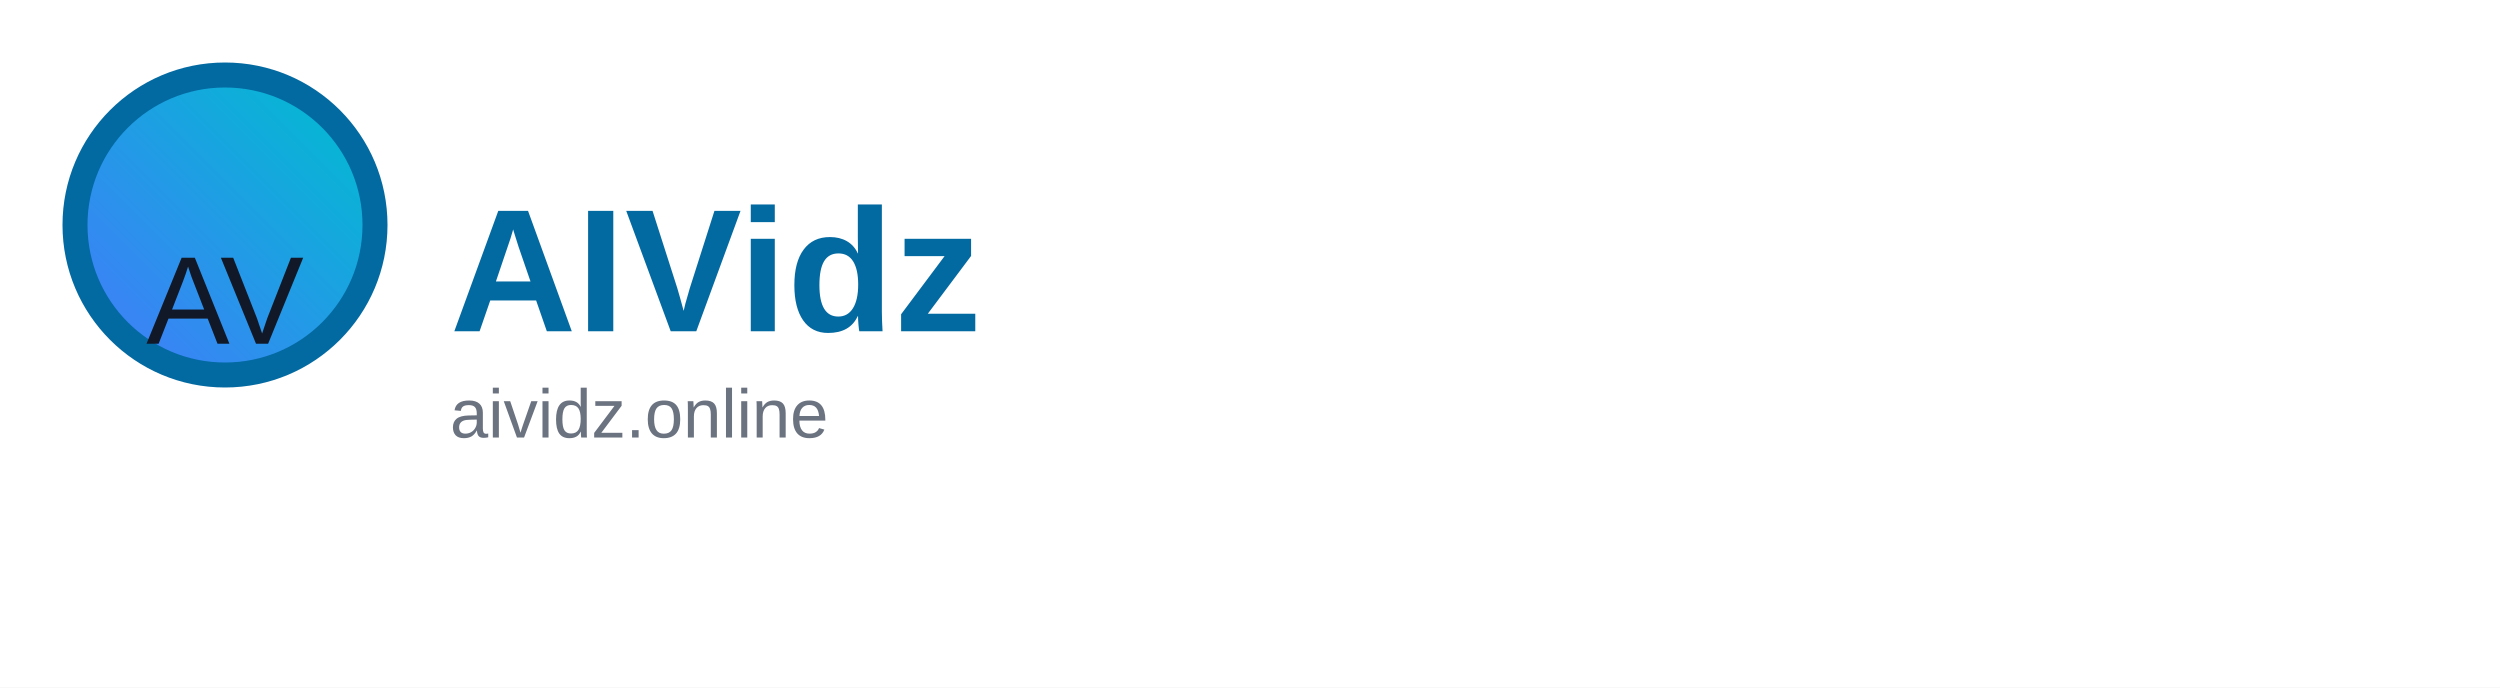
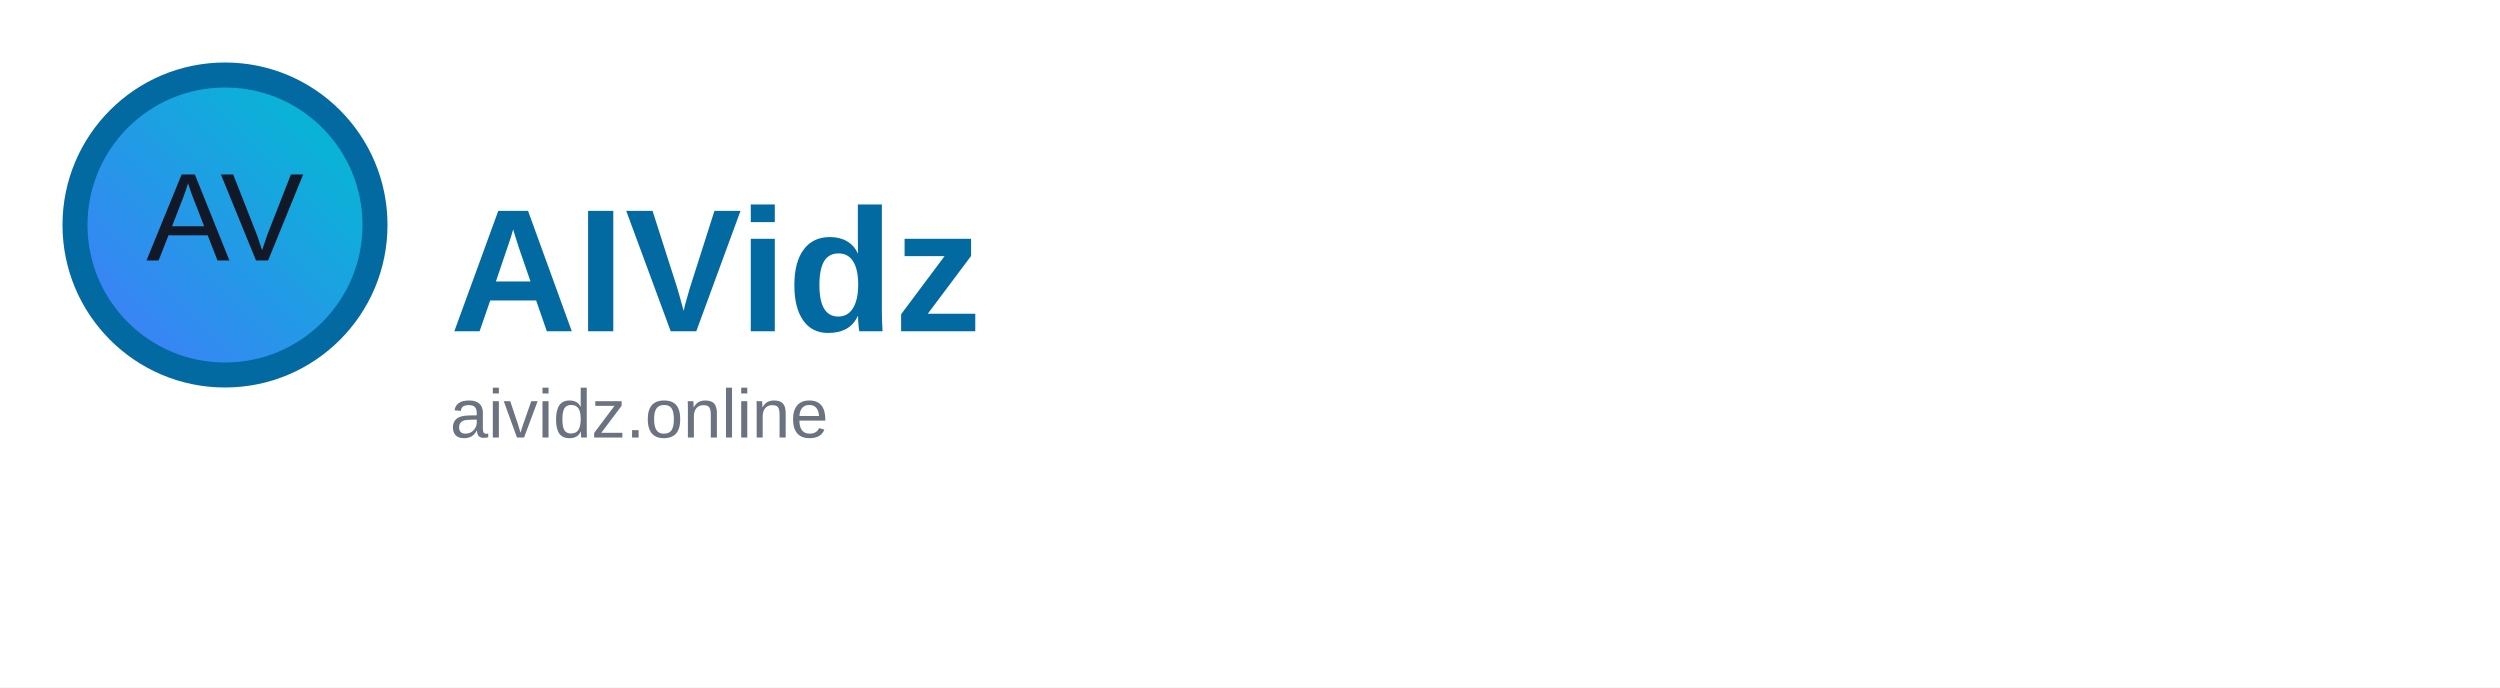
<svg xmlns="http://www.w3.org/2000/svg" width="800" height="220" viewBox="0 0 800 220">
  <rect width="100%" height="100%" fill="white" />
  <g transform="translate(24,24)">
    <defs>
      <linearGradient id="badgeGrad" x1="0.854" y1="0.146" x2="0.146" y2="0.854">
        <stop offset="0%" stop-color="#06B6D4" />
        <stop offset="100%" stop-color="#3B82F6" />
      </linearGradient>
    </defs>
    <circle cx="48" cy="48" r="48" fill="url(#badgeGrad)" stroke="#0369A1" stroke-width="8" />
-     <text x="48" y="86" font-family="Arial, Helvetica, sans-serif" font-size="40" text-anchor="middle" fill="#111827">AV</text>
+     <text x="48" y="48" font-family="Arial, Helvetica, sans-serif" font-size="40" text-anchor="middle" dominant-baseline="middle" fill="#111827">AV</text>
    <text x="120" y="82" font-family="Arial, Helvetica, sans-serif" font-size="56" font-weight="700" fill="#0369A1">AIVidz</text>
    <text x="120" y="116" font-family="Arial, Helvetica, sans-serif" font-size="22" fill="#6B7280">aividz.online</text>
  </g>
</svg>
